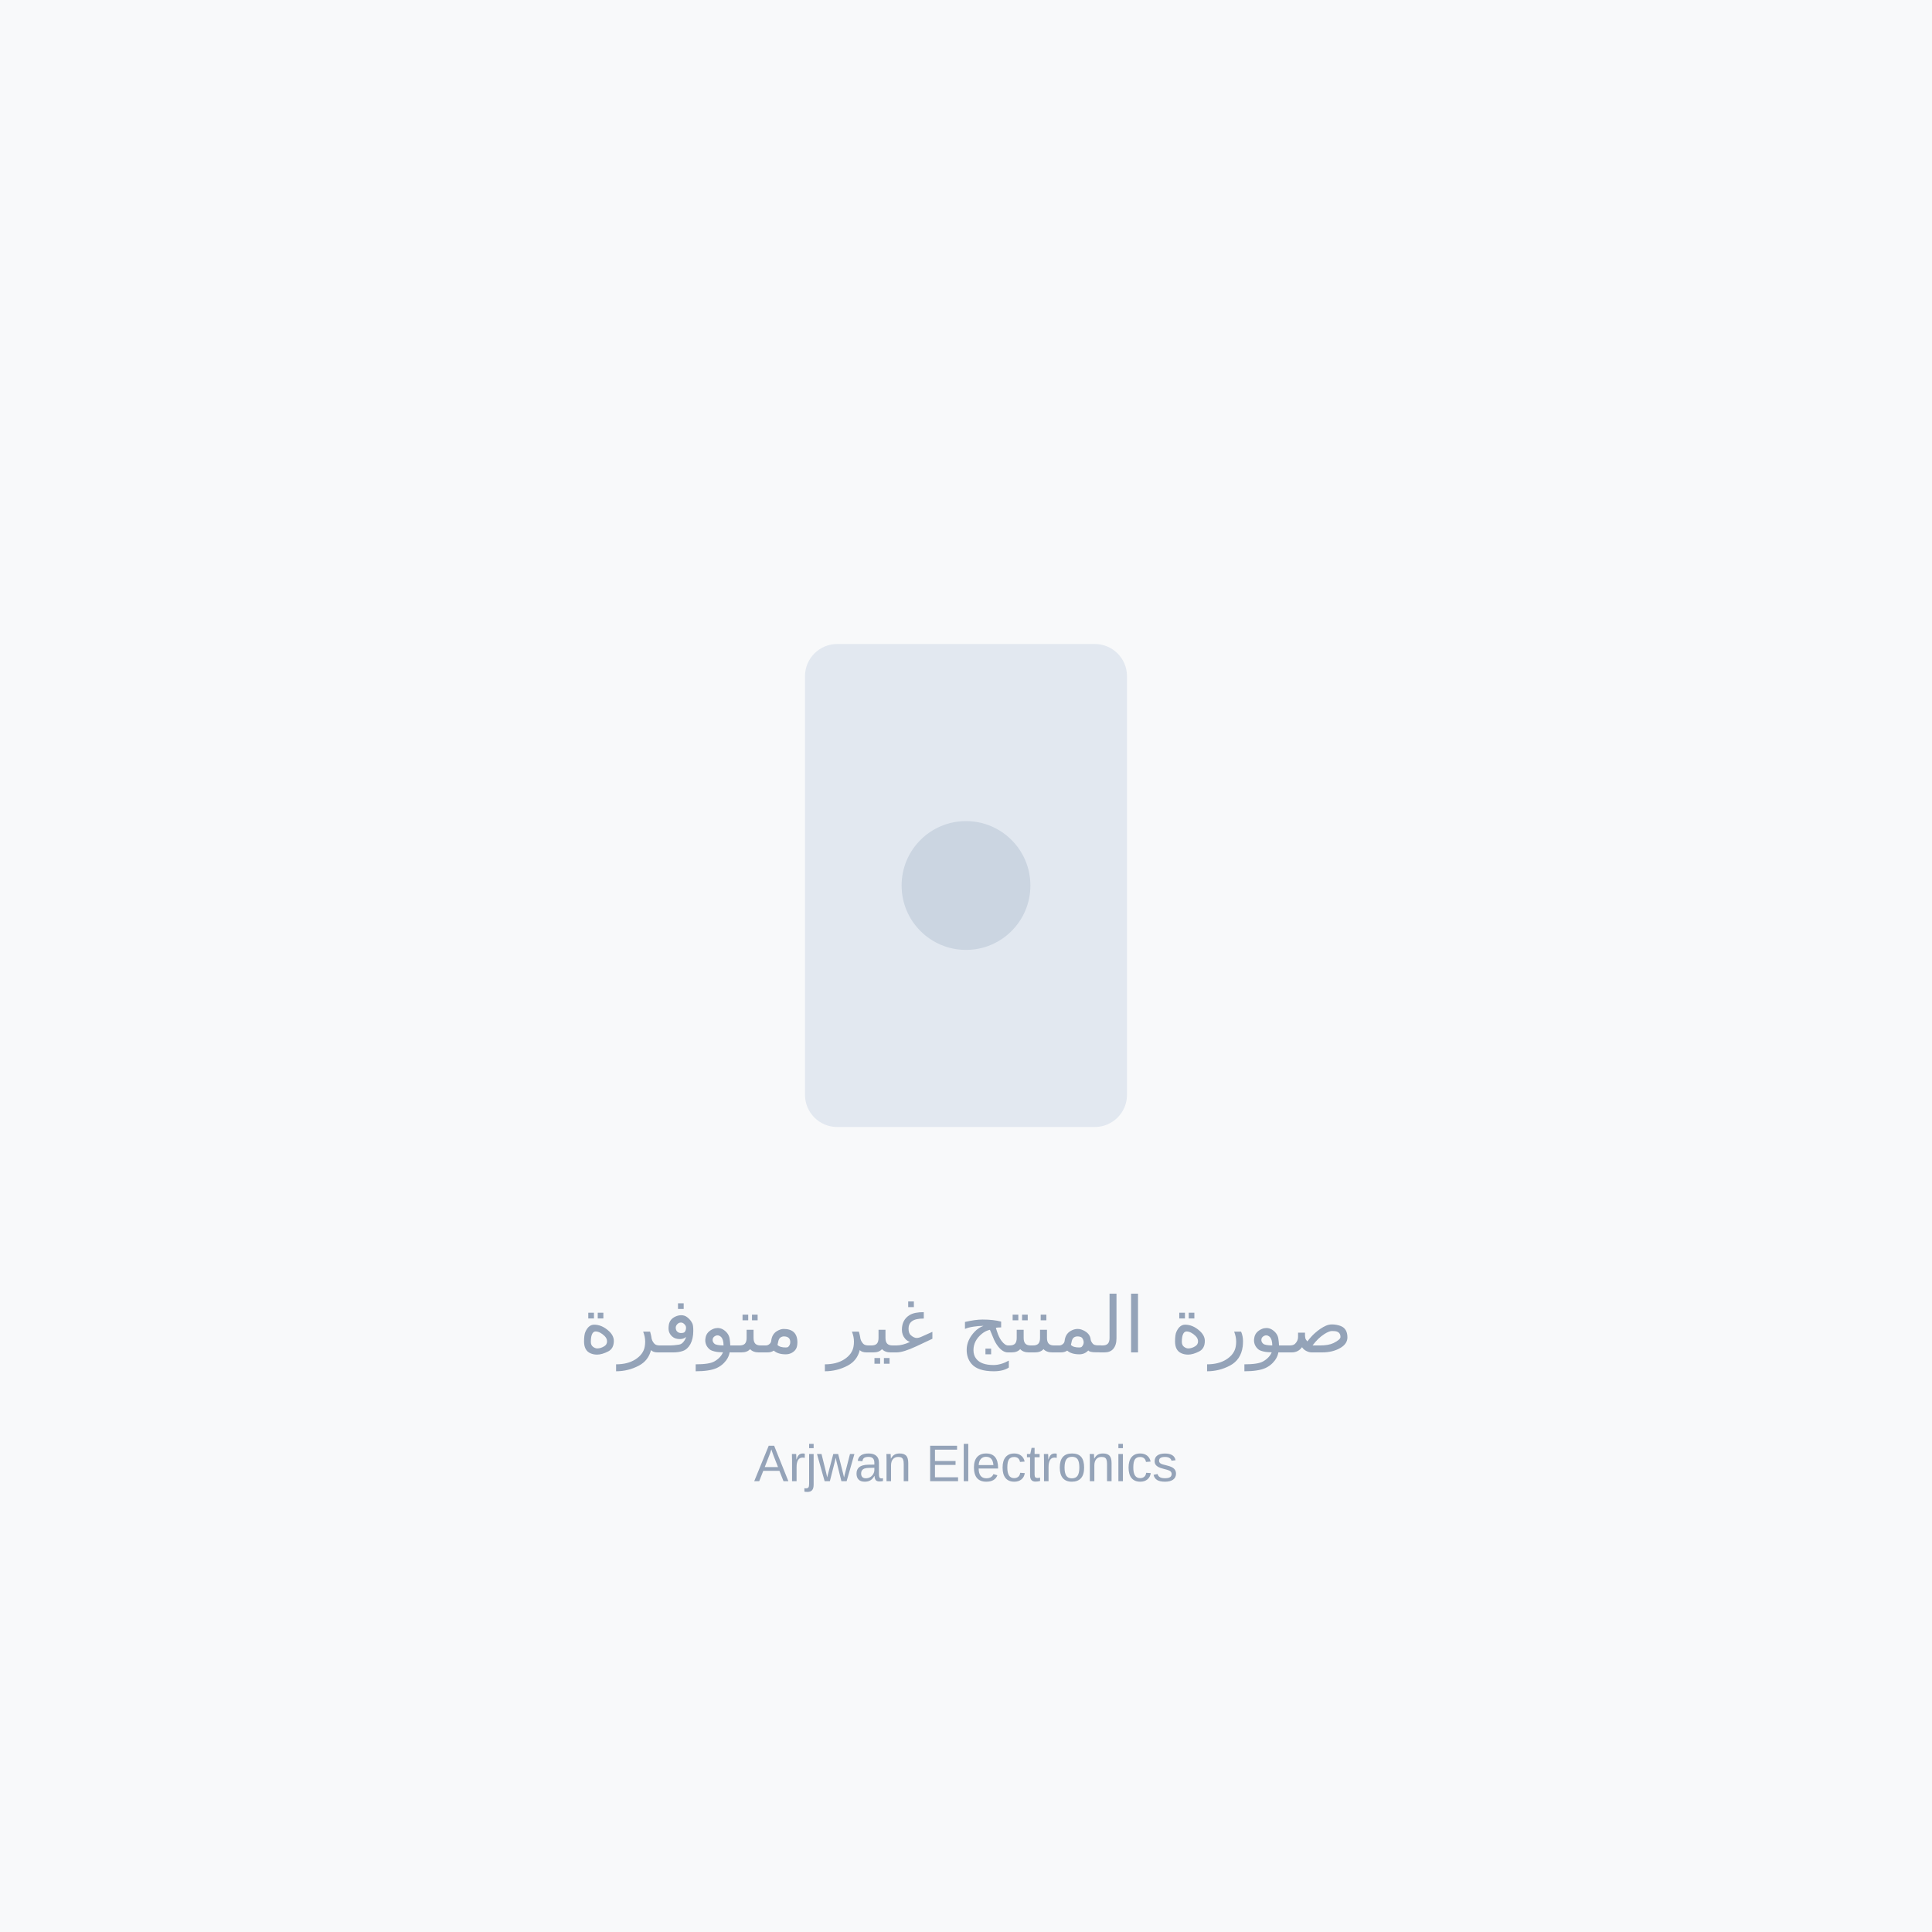
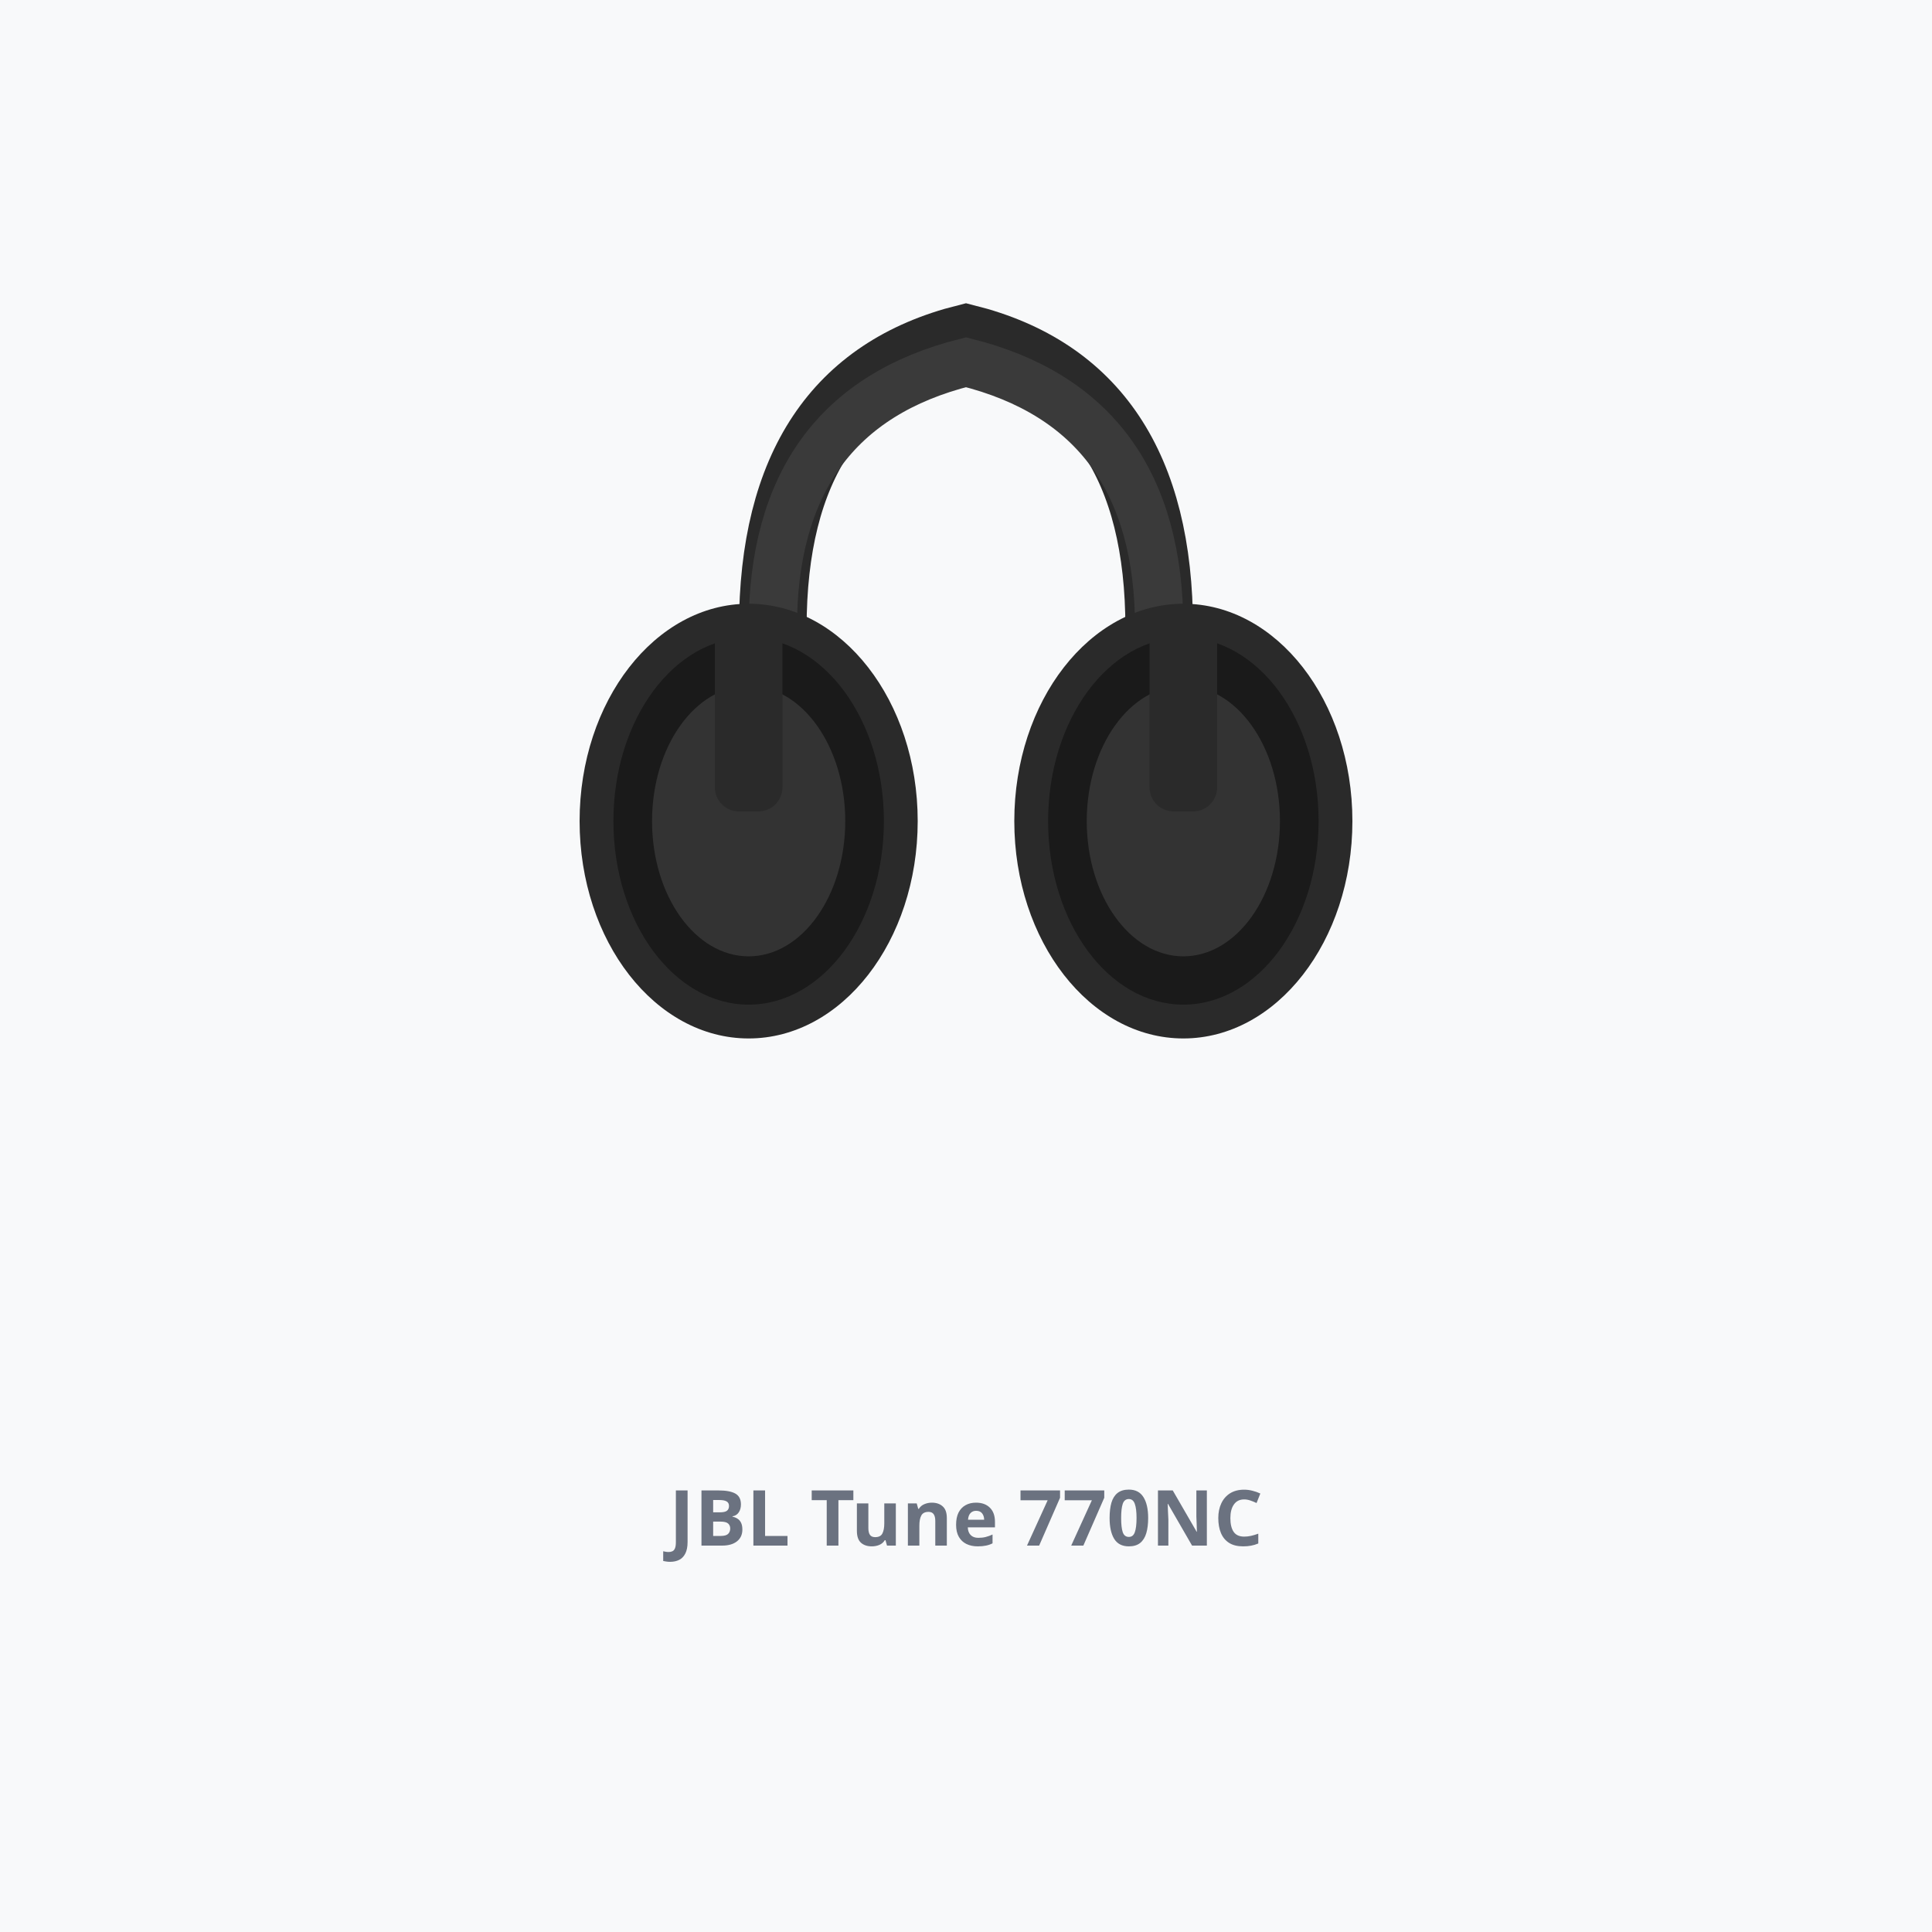
- <svg xmlns="http://www.w3.org/2000/svg" width="600" height="600">
-   <rect width="100%" height="100%" fill="#f8f9fa" />
-   <rect x="250" y="200" width="100" height="150" rx="10" fill="#e2e8f0" />
-   <circle cx="300" cy="275" r="20" fill="#cbd5e1" />
-   <text x="50%" y="420" font-family="Arial, sans-serif" font-size="24" fill="#94a3b8" text-anchor="middle">صورة المنتج غير متوفرة</text>
-   <text x="50%" y="460" font-family="Arial, sans-serif" font-size="16" fill="#94a3b8" text-anchor="middle">Arjwan Electronics</text>
+ <svg xmlns="http://www.w3.org/2000/svg" viewBox="0 0 400 400" fill="none">
+   <rect width="400" height="400" fill="#F8F9FA" />
+   <g transform="translate(100,50)">
+     <path d="M 60 80 Q 60 30 100 20 Q 140 30 140 80" fill="none" stroke="#2A2A2A" stroke-width="14" stroke-linecap="round" />
+     <path d="M 60 80 Q 60 35 100 25 Q 140 35 140 80" fill="none" stroke="#3A3A3A" stroke-width="10" stroke-linecap="round" />
+     <ellipse cx="55" cy="120" rx="35" ry="45" fill="#2A2A2A" />
+     <ellipse cx="55" cy="120" rx="28" ry="38" fill="#1A1A1A" />
+     <ellipse cx="55" cy="120" rx="20" ry="28" fill="#333" />
+     <ellipse cx="145" cy="120" rx="35" ry="45" fill="#2A2A2A" />
+     <ellipse cx="145" cy="120" rx="28" ry="38" fill="#1A1A1A" />
+     <ellipse cx="145" cy="120" rx="20" ry="28" fill="#333" />
+     <rect x="48" y="78" width="14" height="40" rx="5" fill="#2A2A2A" />
+     <rect x="138" y="78" width="14" height="40" rx="5" fill="#2A2A2A" />
+   </g>
+   <text x="200" y="320" text-anchor="middle" fill="#6B7280" font-size="16" font-family="system-ui" font-weight="600">JBL Tune 770NC</text>
</svg>
